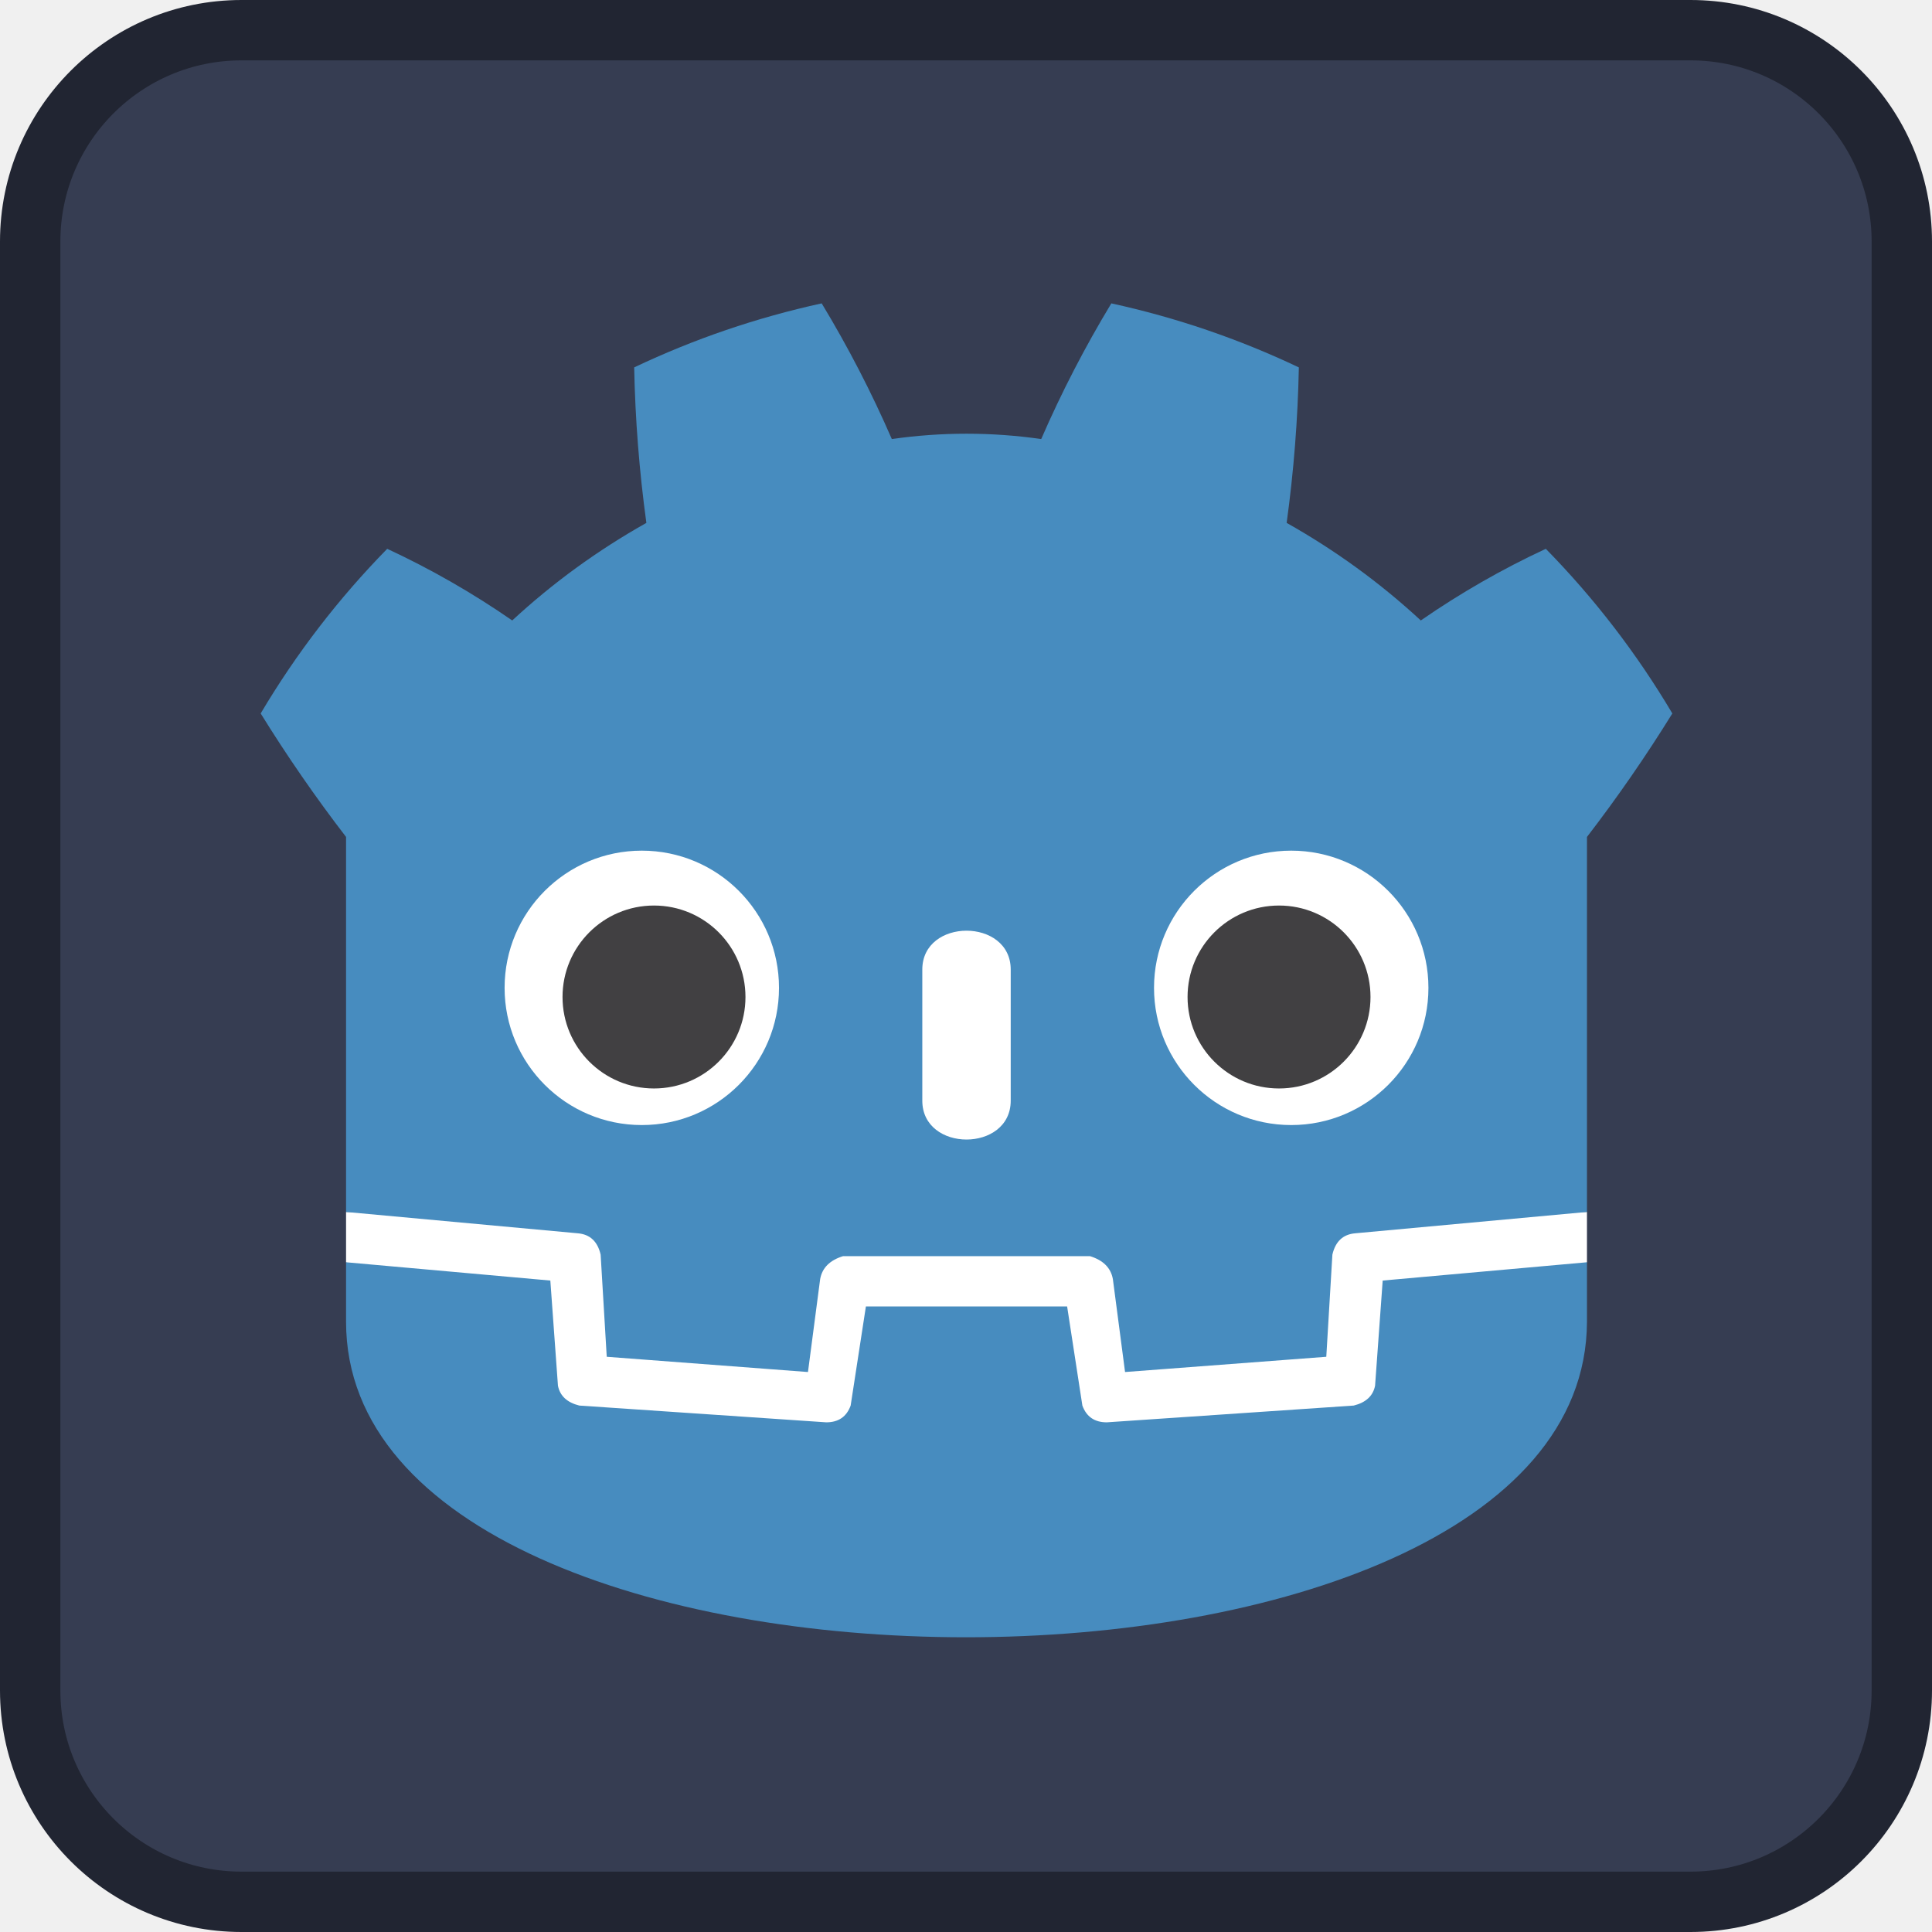
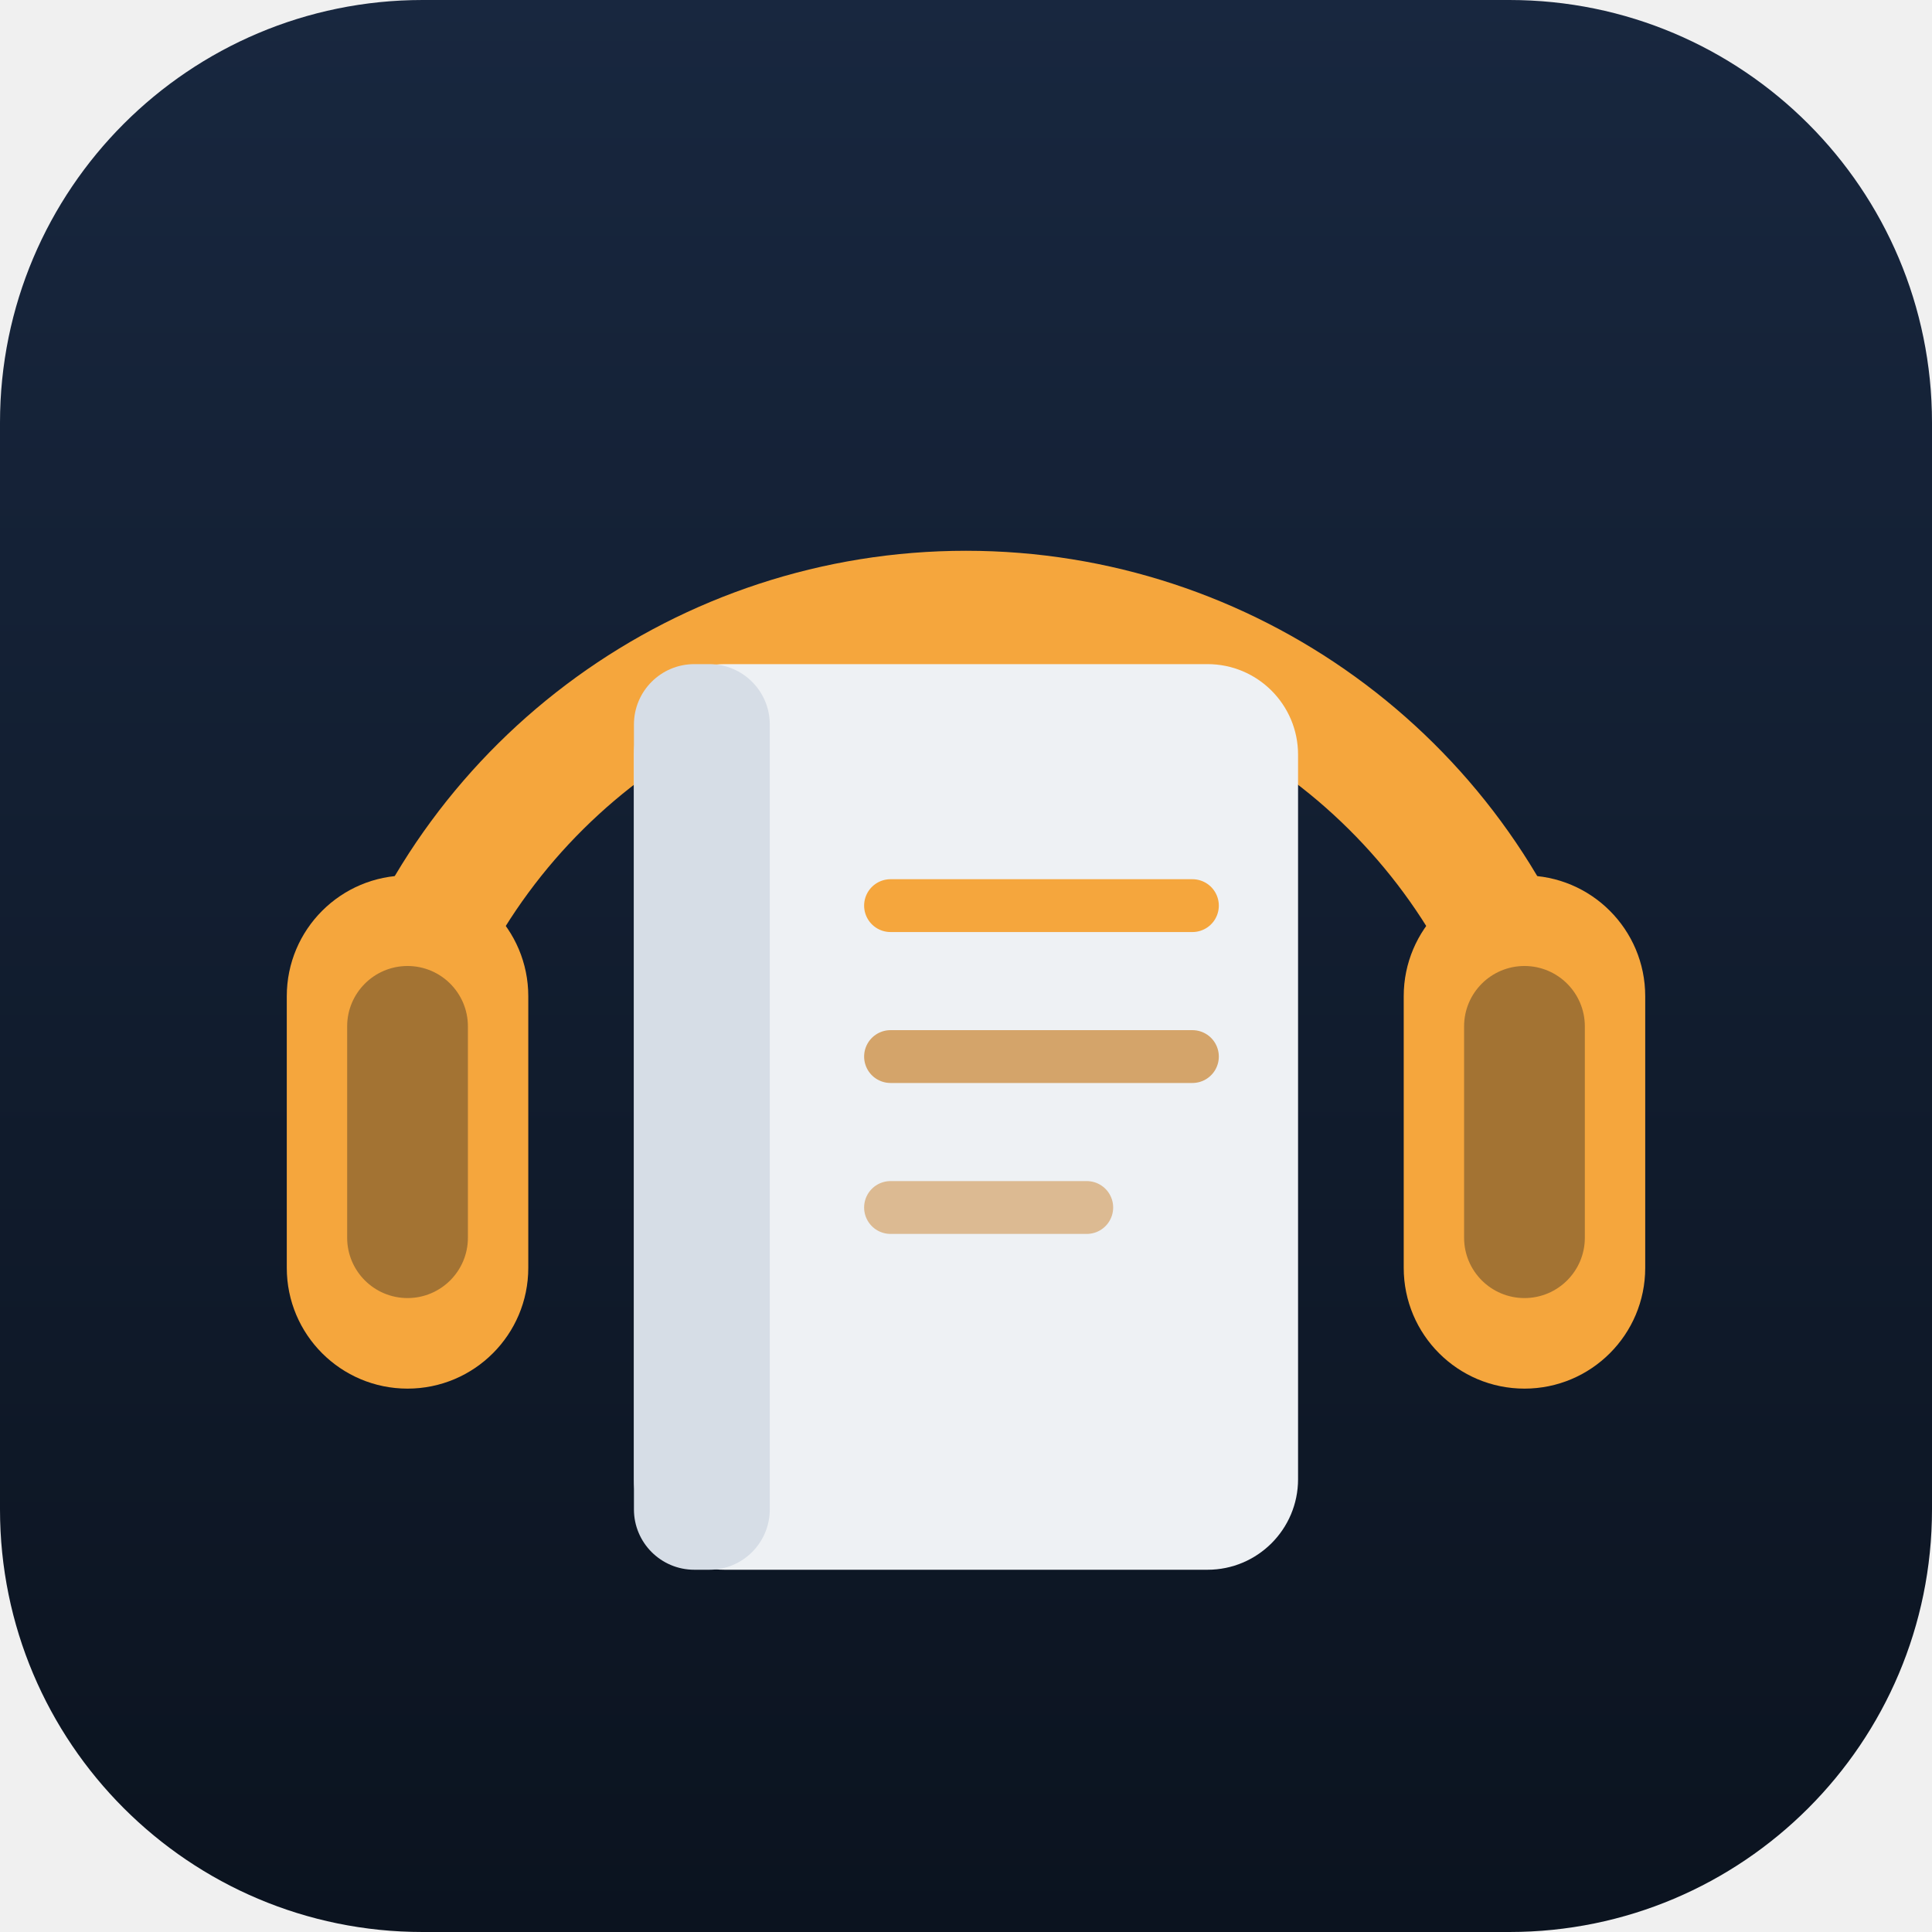
- <svg xmlns="http://www.w3.org/2000/svg" width="128" height="128">
-   <rect width="124" height="124" x="2" y="2" fill="#363d52" stroke="#212532" stroke-width="4" rx="14" />
-   <g fill="#fff" transform="translate(12.322 12.322)scale(.101)">
-     <path d="M105 673v33q407 354 814 0v-33z" />
-     <path fill="#478cbf" d="m105 673 152 14q12 1 15 14l4 67 132 10 8-61q2-11 15-15h162q13 4 15 15l8 61 132-10 4-67q3-13 15-14l152-14V427q30-39 56-81-35-59-83-108-43 20-82 47-40-37-88-64 7-51 8-102-59-28-123-42-26 43-46 89-49-7-98 0-20-46-46-89-64 14-123 42 1 51 8 102-48 27-88 64-39-27-82-47-48 49-83 108 26 42 56 81zm0 33v39c0 276 813 276 814 0v-39l-134 12-5 69q-2 10-14 13l-162 11q-12 0-16-11l-10-65H446l-10 65q-4 11-16 11l-162-11q-12-3-14-13l-5-69z" />
-     <path d="M483 600c0 34 58 34 58 0v-86c0-34-58-34-58 0z" />
-     <circle cx="725" cy="526" r="90" />
-     <circle cx="299" cy="526" r="90" />
-   </g>
-   <g fill="#414042" transform="translate(12.322 12.322)scale(.101)">
-     <circle cx="307" cy="532" r="60" />
-     <circle cx="717" cy="532" r="60" />
-   </g>
+ <svg xmlns="http://www.w3.org/2000/svg" width="128" height="128" viewBox="0 0 128 128">
+   <defs>
+     <linearGradient id="bg" x1="0" y1="0" x2="0" y2="1">
+       <stop offset="0" stop-color="#18273f" />
+       <stop offset="1" stop-color="#0b131f" />
+     </linearGradient>
+   </defs>
+   <rect x="0" y="0" width="128" height="128" rx="28" fill="url(#bg)" />
+   <path d="M26 68 A40 40 0 0 1 102 68" fill="none" stroke="#f5a63d" stroke-width="8" stroke-linecap="round" />
+   <rect x="42" y="44" width="44" height="60" rx="6" fill="#eef1f4" />
+   <rect x="42" y="44" width="9" height="60" rx="4" fill="#d6dde6" />
+   <line x1="59" y1="60" x2="79" y2="60" stroke="#f5a63d" stroke-width="3.5" stroke-linecap="round" />
+   <line x1="59" y1="70" x2="79" y2="70" stroke="#c9832f" stroke-width="3.5" stroke-linecap="round" opacity="0.7" />
+   <line x1="59" y1="80" x2="72" y2="80" stroke="#c9832f" stroke-width="3.5" stroke-linecap="round" opacity="0.5" />
+   <rect x="19" y="58" width="16" height="34" rx="8" fill="#f5a63d" />
+   <rect x="93" y="58" width="16" height="34" rx="8" fill="#f5a63d" />
+   <rect x="23" y="64" width="8" height="22" rx="4" fill="#0b131f" opacity="0.35" />
+   <rect x="97" y="64" width="8" height="22" rx="4" fill="#0b131f" opacity="0.35" />
</svg>
